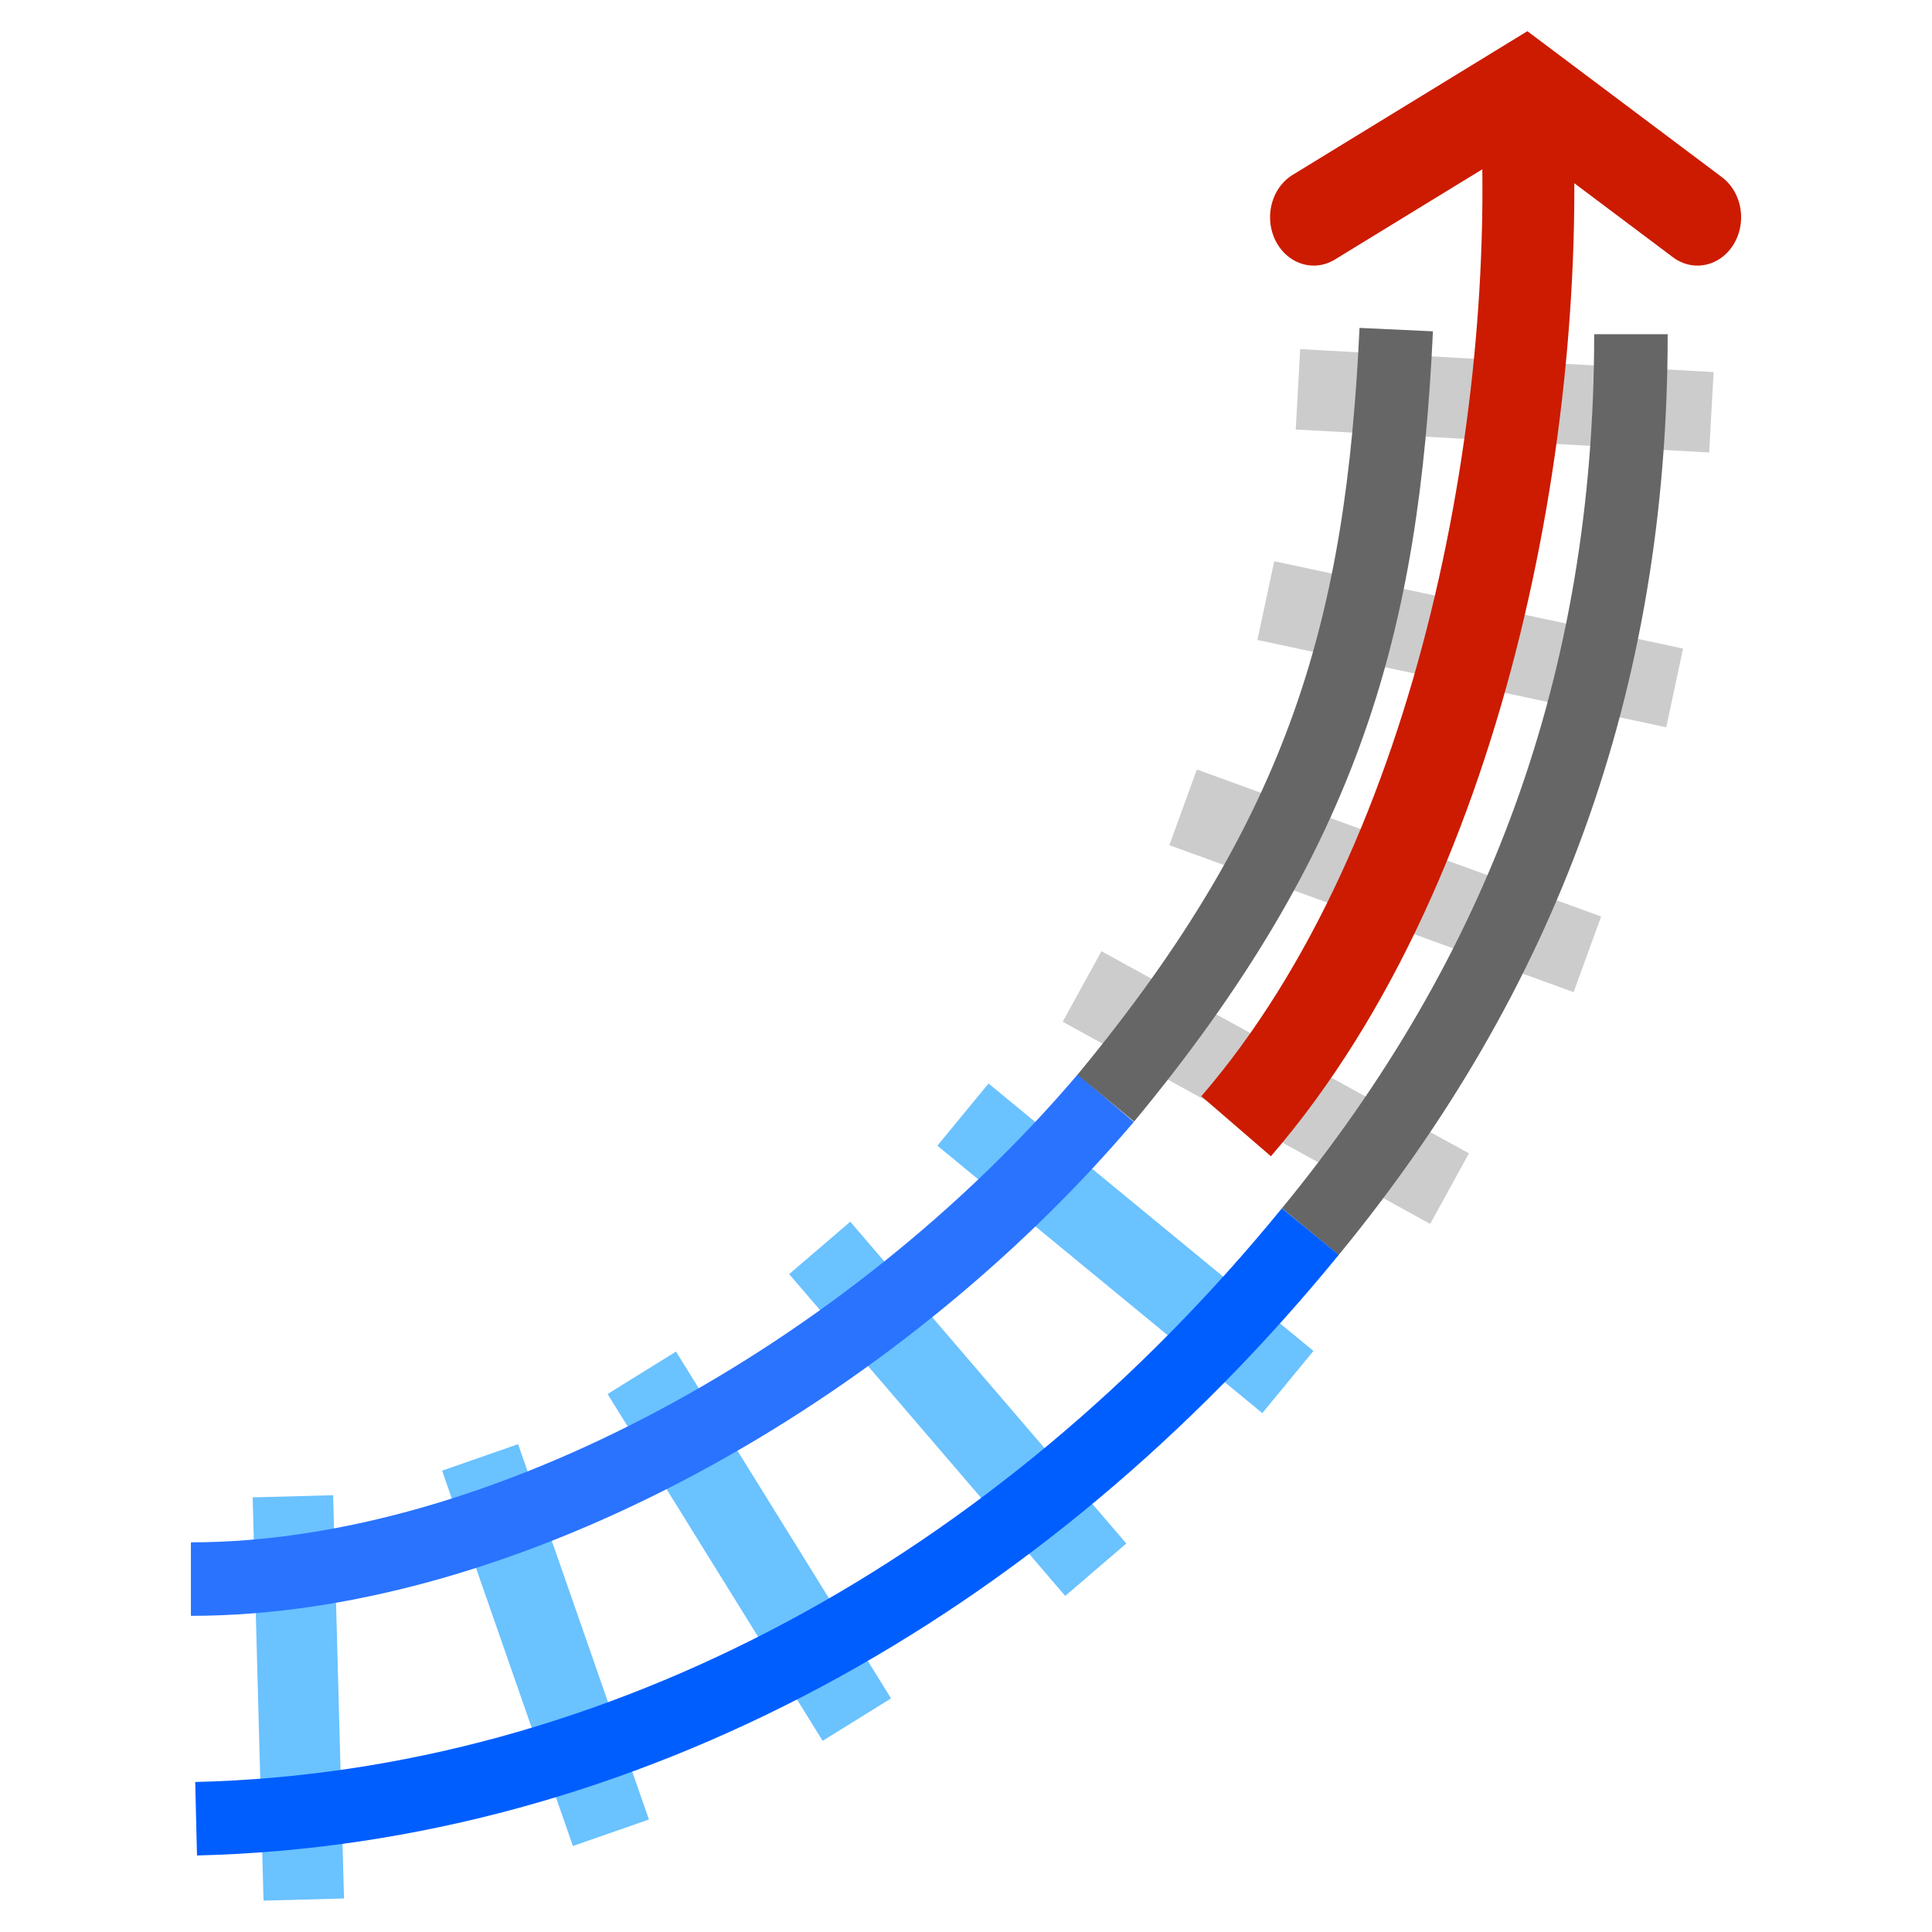
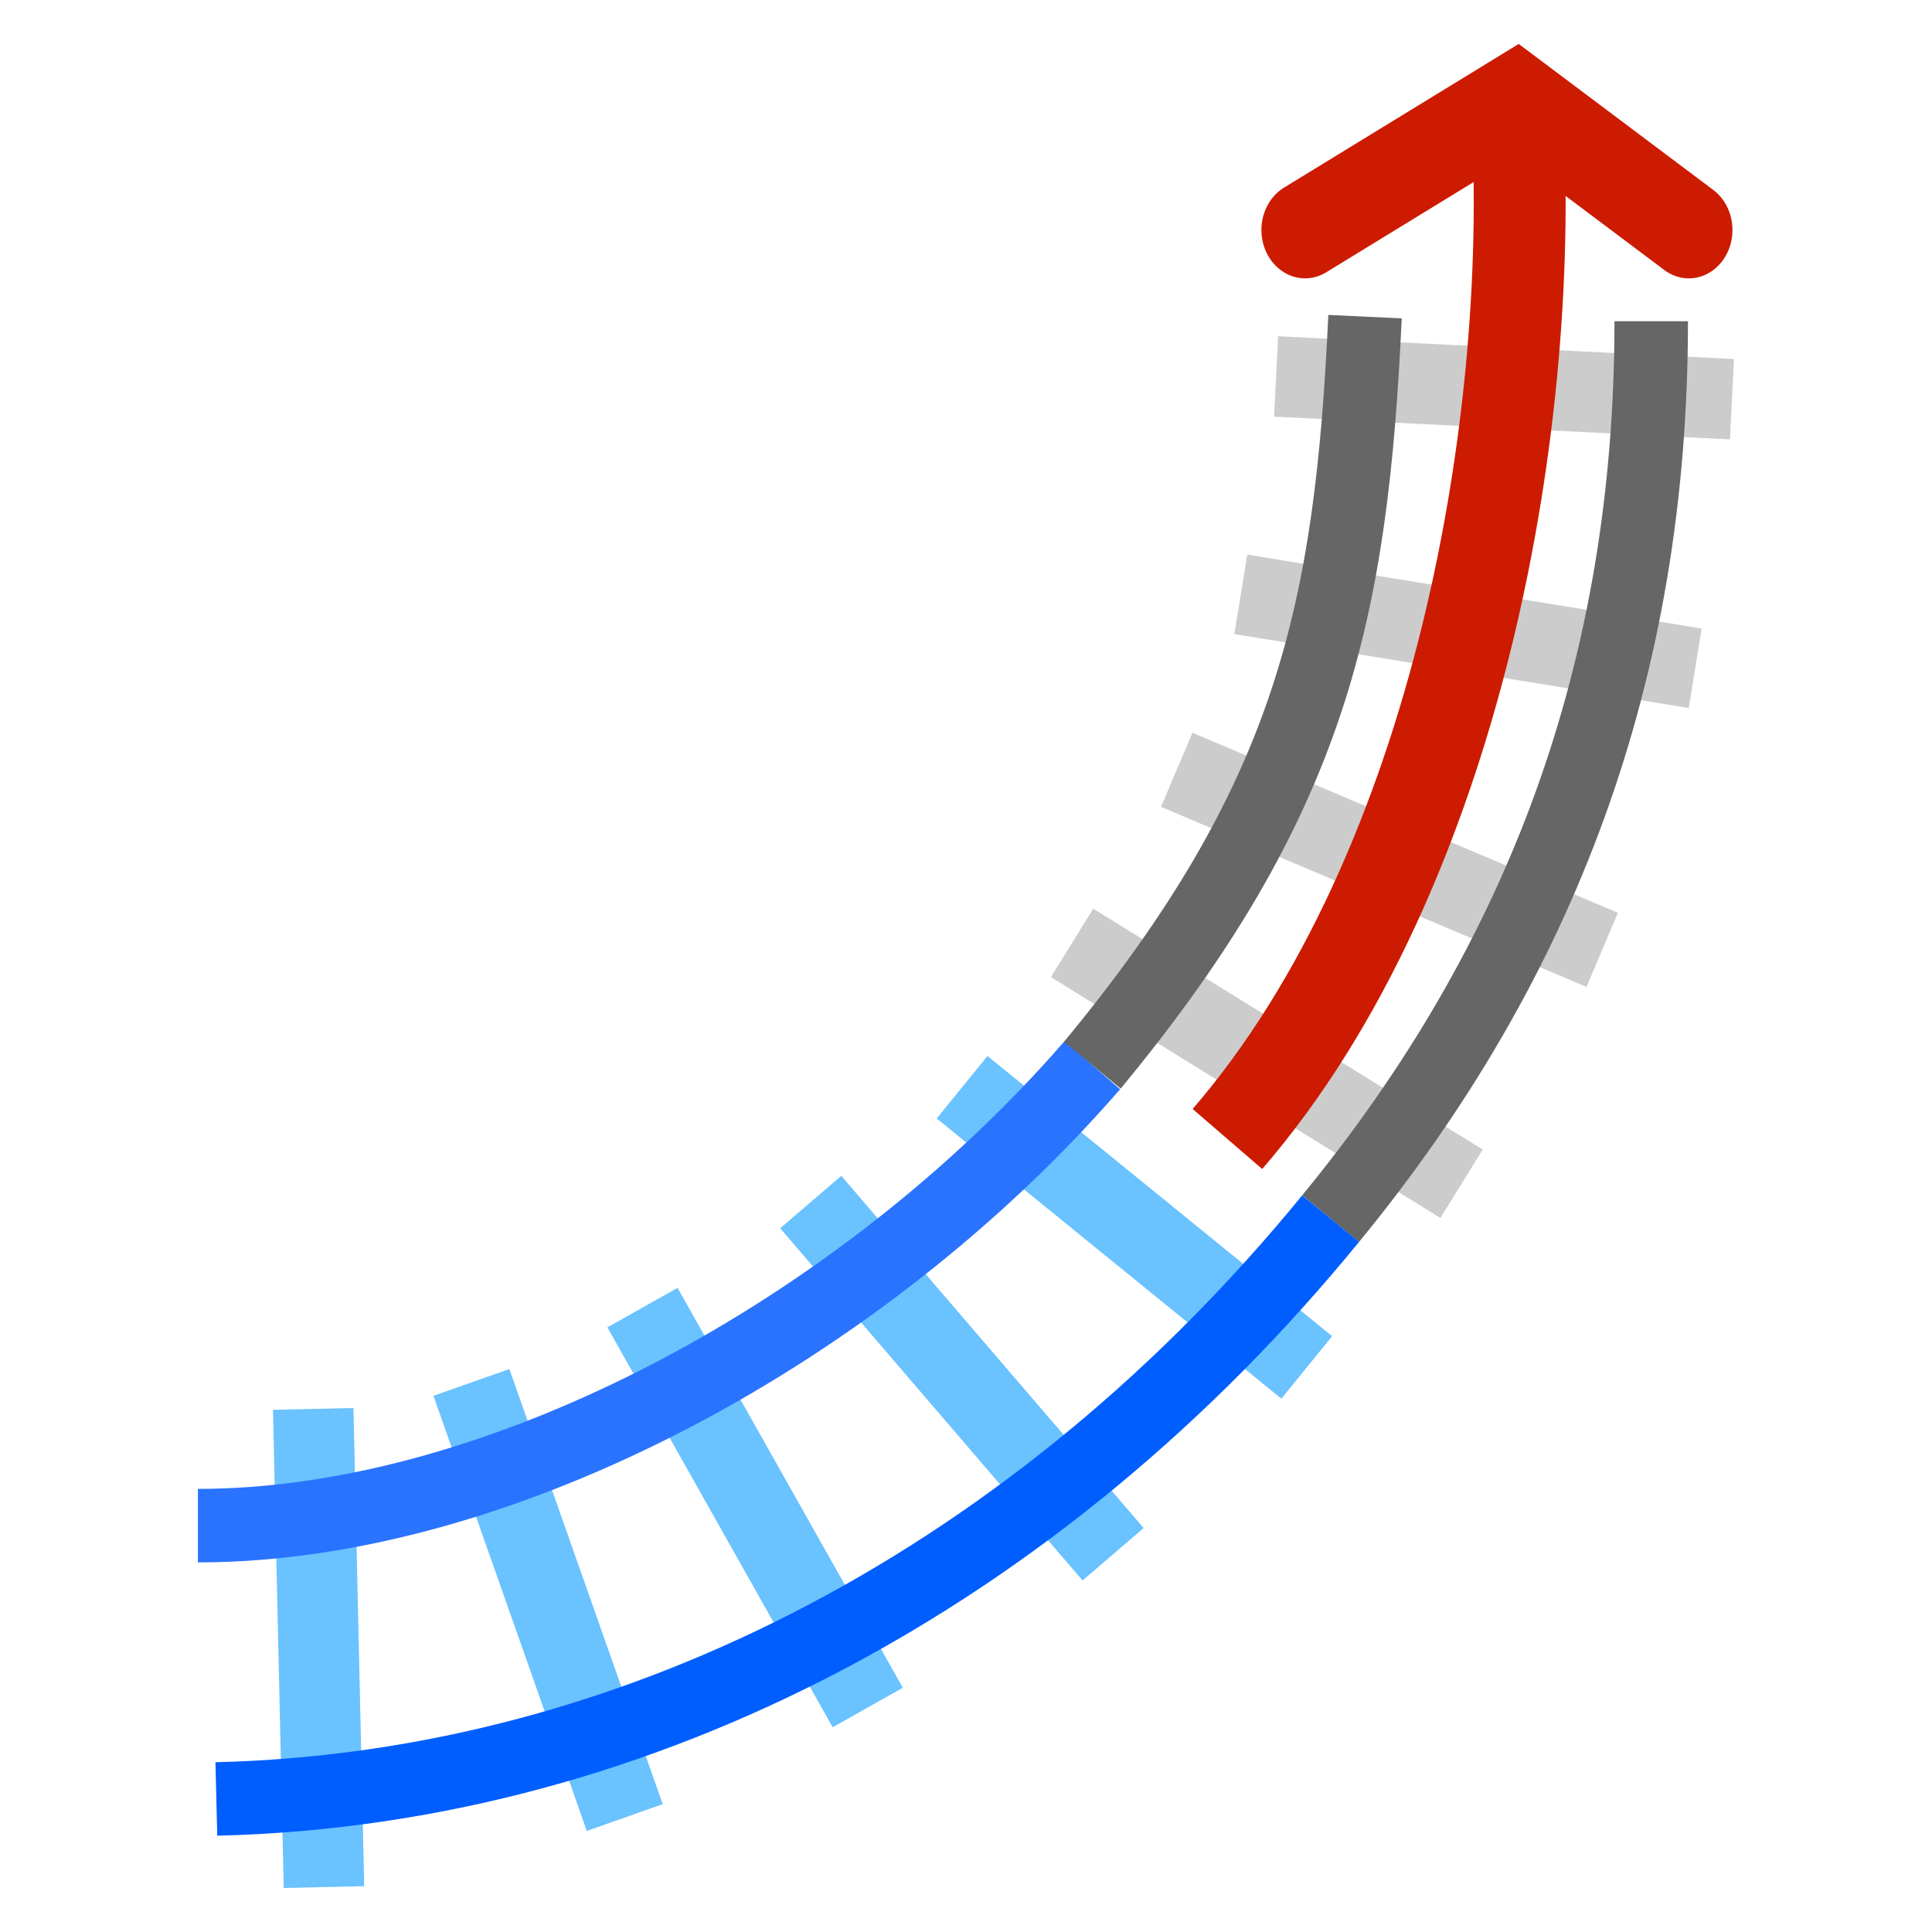
<svg xmlns="http://www.w3.org/2000/svg" version="1.1" id="Layer_1" x="0px" y="0px" viewBox="0 0 48 48" style="enable-background:new 0 0 48 48;" xml:space="preserve">
  <defs id="defs37" />
  <style type="text/css" id="style2">
	.st0{fill:none;stroke:#6AC2FF;stroke-width:2;stroke-miterlimit:10;}
	.st1{fill:none;stroke:#CCCCCC;stroke-width:2;stroke-miterlimit:10;}
	.st2{fill:none;stroke:#666666;stroke-miterlimit:10;}
	.st3{fill:none;stroke:#2A73FF;stroke-miterlimit:10;}
	.st4{fill:none;stroke:#005EFF;stroke-miterlimit:10;}
	.st5{fill:none;stroke:#FF3515;stroke-width:2;stroke-miterlimit:10;}
	.st6{fill:none;stroke:#FF3515;stroke-width:2;stroke-linecap:round;stroke-miterlimit:10;}
</style>
-   <line class="st0" x1="7.547" y1="47.194" x2="7.277" y2="37.175" id="line4" />
-   <line class="st0" x1="31.997" y1="34.336" x2="23.924" y2="27.692" id="line6" />
-   <line class="st1" x1="42.519" y1="10.243" x2="32.248" y2="9.672" id="line8" />
-   <line class="st0" x1="21.288" y1="42.723" x2="15.945" y2="34.107" id="line10" />
-   <line class="st1" x1="39.438" y1="23.71" x2="29.394" y2="20.058" id="line12" />
-   <line class="st0" x1="15.178" y1="45.534" x2="11.928" y2="36.209" id="line14" />
-   <line class="st0" x1="27.224" y1="38.999" x2="20.366" y2="31.004" id="line16" />
-   <line class="st1" x1="36.014" y1="29.531" x2="26.884" y2="24.509" id="line18" />
-   <line class="st1" x1="41.606" y1="17.091" x2="31.449" y2="14.922" id="line20" />
-   <path class="st2" d="m 40.52,8.303 c 0,8.674 -2.715,15.904 -7.965,22.295" id="path22" style="stroke-width:1.826;stroke-miterlimit:10;stroke-dasharray:none" />
-   <path class="st3" d="M 27.473,27.283 C 21.653,34.131 12.503,39.232 4.743,39.232" id="path24" style="stroke-width:1.826;stroke-miterlimit:10;stroke-dasharray:none" />
-   <path class="st2" d="M 34.689,8.189 C 34.346,15.493 32.951,20.664 27.473,27.283" id="path26" style="stroke-width:1.826;stroke-miterlimit:10;stroke-dasharray:none" />
-   <path class="st4" d="M 32.555,30.598 C 25.365,39.401 15.451,44.929 4.872,45.186" id="path28" style="stroke-width:1.826;stroke-miterlimit:10;stroke-dasharray:none" />
-   <path class="st5" d="M 30.711,27.981 C 36.479,21.297 38.415,9.926 37.89,2.183" id="path30" style="stroke:#cc1b00;stroke-width:2.283;stroke-miterlimit:10;stroke-dasharray:none;stroke-opacity:1" />
-   <polyline class="st6" points="33.8,8.5 37.6,6.4 40.7,8.5 " id="polyline32" style="stroke:#cc1b00;stroke-width:1.57;stroke-miterlimit:10;stroke-dasharray:none;stroke-opacity:1" transform="matrix(1.381716,0,0,1.530621,-14.06288,-7.613207)" />
+   <line class="st0" x1="8.049" y1="46.884" x2="7.782" y2="35.004" id="line4" />
+   <line class="st0" x1="32.466" y1="33.973" x2="23.903" y2="27.012" id="line6" />
+   <line class="st1" x1="43.031" y1="9.918" x2="31.705" y2="9.353" id="line8" />
+   <line class="st0" x1="21.559" y1="42.422" x2="15.962" y2="32.487" id="line10" />
+   <line class="st1" x1="39.806" y1="23.599" x2="29.235" y2="19.126" id="line12" />
+   <line class="st0" x1="15.522" y1="45.156" x2="11.712" y2="34.346" id="line14" />
+   <line class="st0" x1="27.655" y1="38.615" x2="20.143" y2="29.865" id="line16" />
+   <line class="st1" x1="36.312" y1="29.41" x2="26.635" y2="23.426" id="line18" />
+   <line class="st1" x1="42.117" y1="16.603" x2="30.827" y2="14.766" id="line20" />
+   <path class="st2" d="m 41.024,7.981 c 0,8.674 -2.715,15.904 -7.965,22.295" id="path22" style="stroke-width:1.826;stroke-miterlimit:10;stroke-dasharray:none" />
+   <path class="st3" d="M 27.139,26.464 C 21.449,33.021 12.504,37.904 4.917,37.904" id="path24" style="stroke-width:1.826;stroke-miterlimit:10;stroke-dasharray:none" />
+   <path class="st2" d="M 33.914,7.867 C 33.572,15.171 32.617,19.845 27.139,26.464" id="path26" style="stroke-width:1.826;stroke-miterlimit:10;stroke-dasharray:none" />
+   <path class="st4" d="M 33.059,30.276 C 25.869,39.079 15.954,44.437 5.375,44.695" id="path28" style="stroke-width:1.826;stroke-miterlimit:10;stroke-dasharray:none" />
+   <path class="st5" d="M 30.495,28.298 C 36.264,21.614 38.2,10.243 37.674,2.5" id="path30" style="stroke:#cc1b00;stroke-width:2.283;stroke-miterlimit:10;stroke-dasharray:none;stroke-opacity:1" />
+   <polyline class="st6" points="33.8,8.5 37.6,6.4 40.7,8.5 " id="polyline32" style="stroke:#cc1b00;stroke-width:1.57;stroke-miterlimit:10;stroke-dasharray:none;stroke-opacity:1" transform="matrix(1.381716,0,0,1.530621,-14.27802,-7.29627)" />
</svg>
